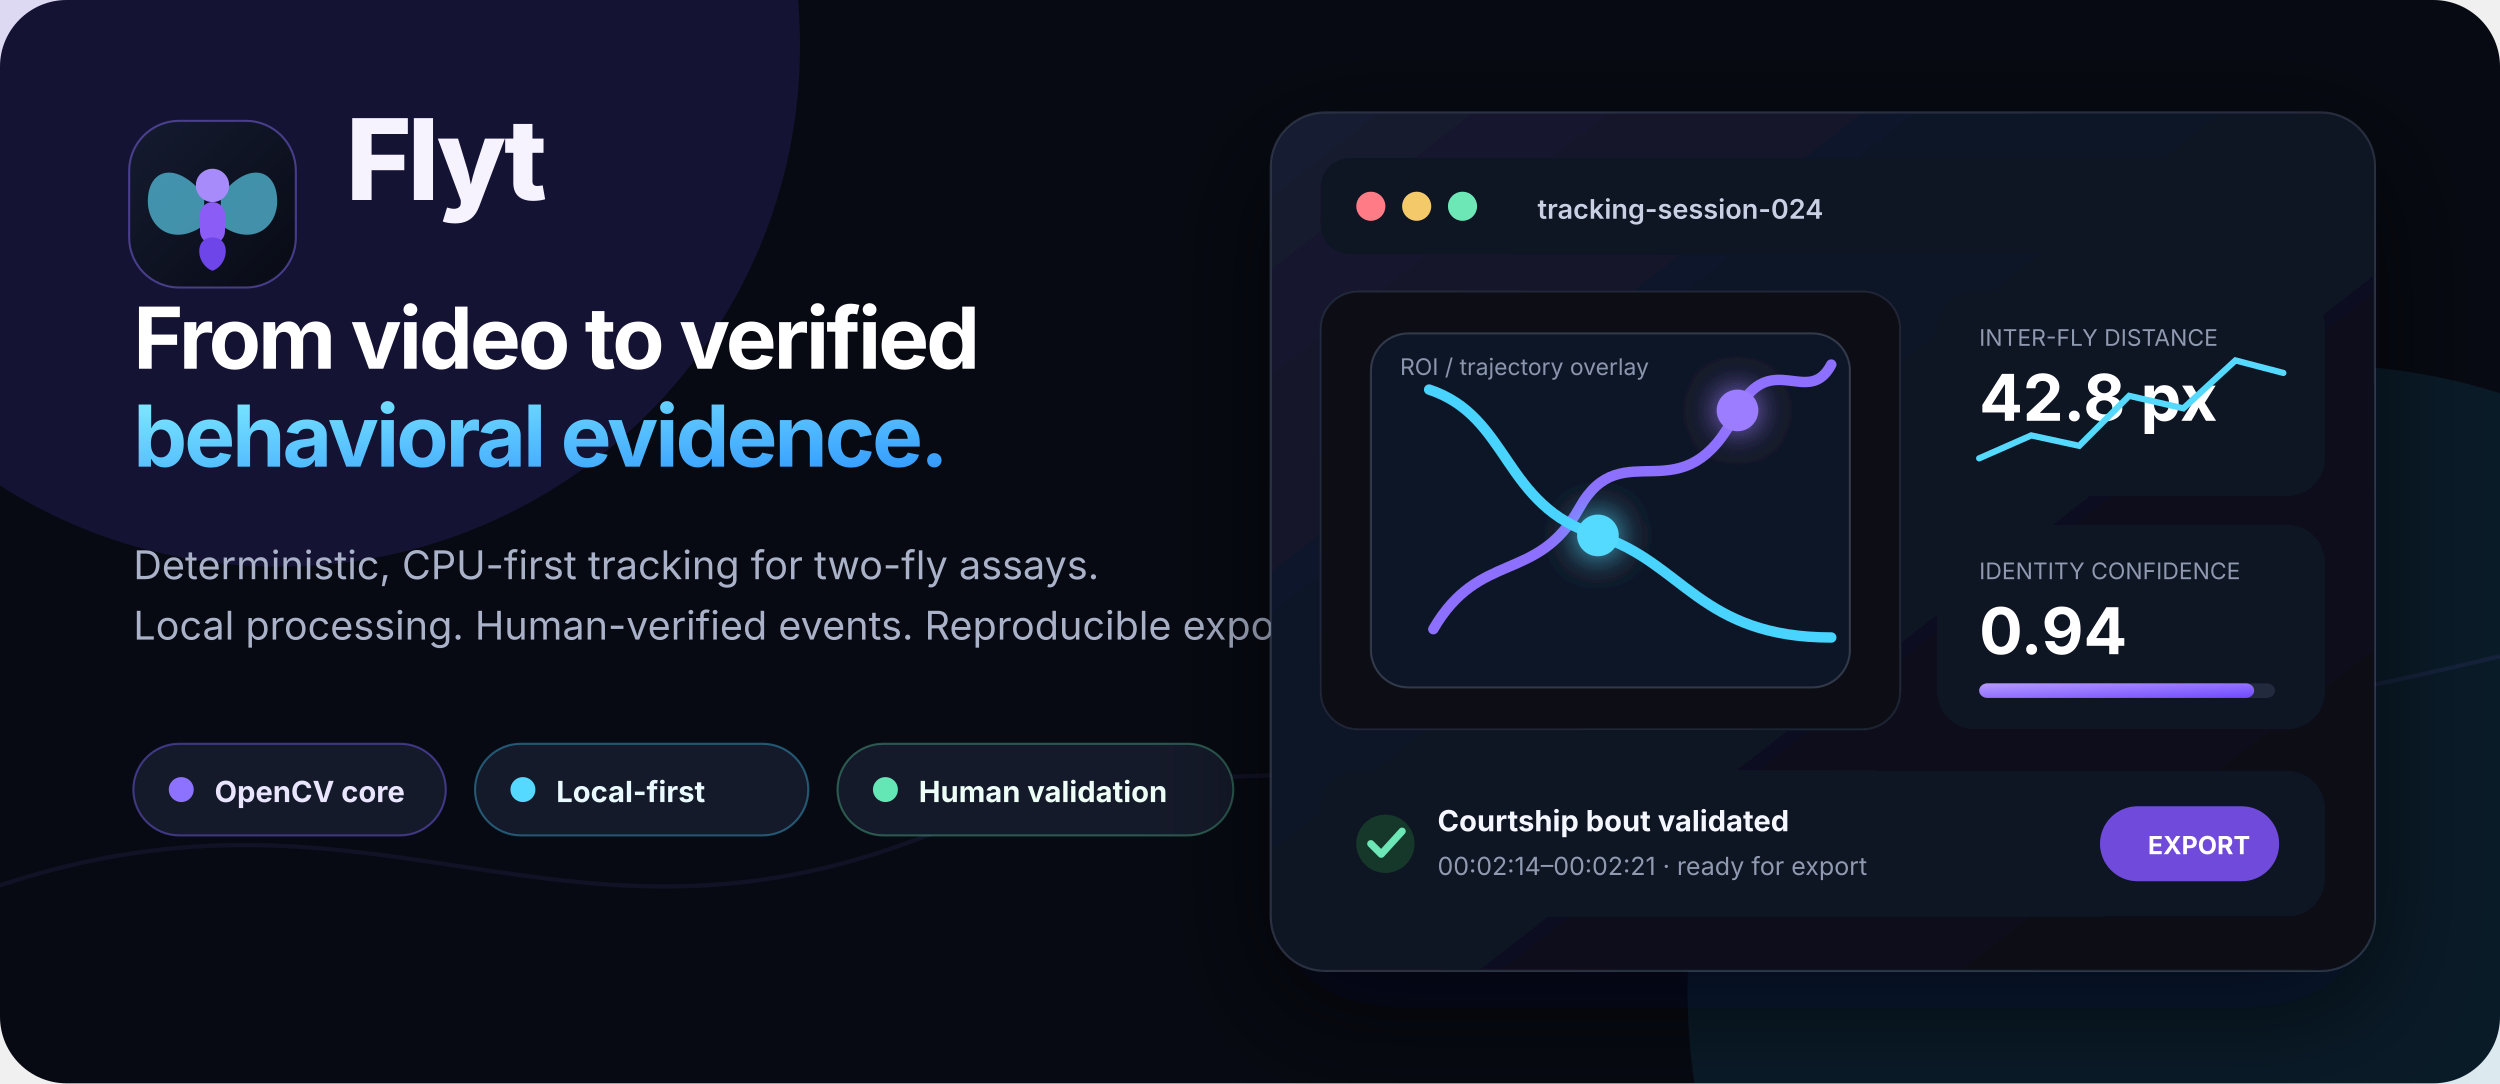
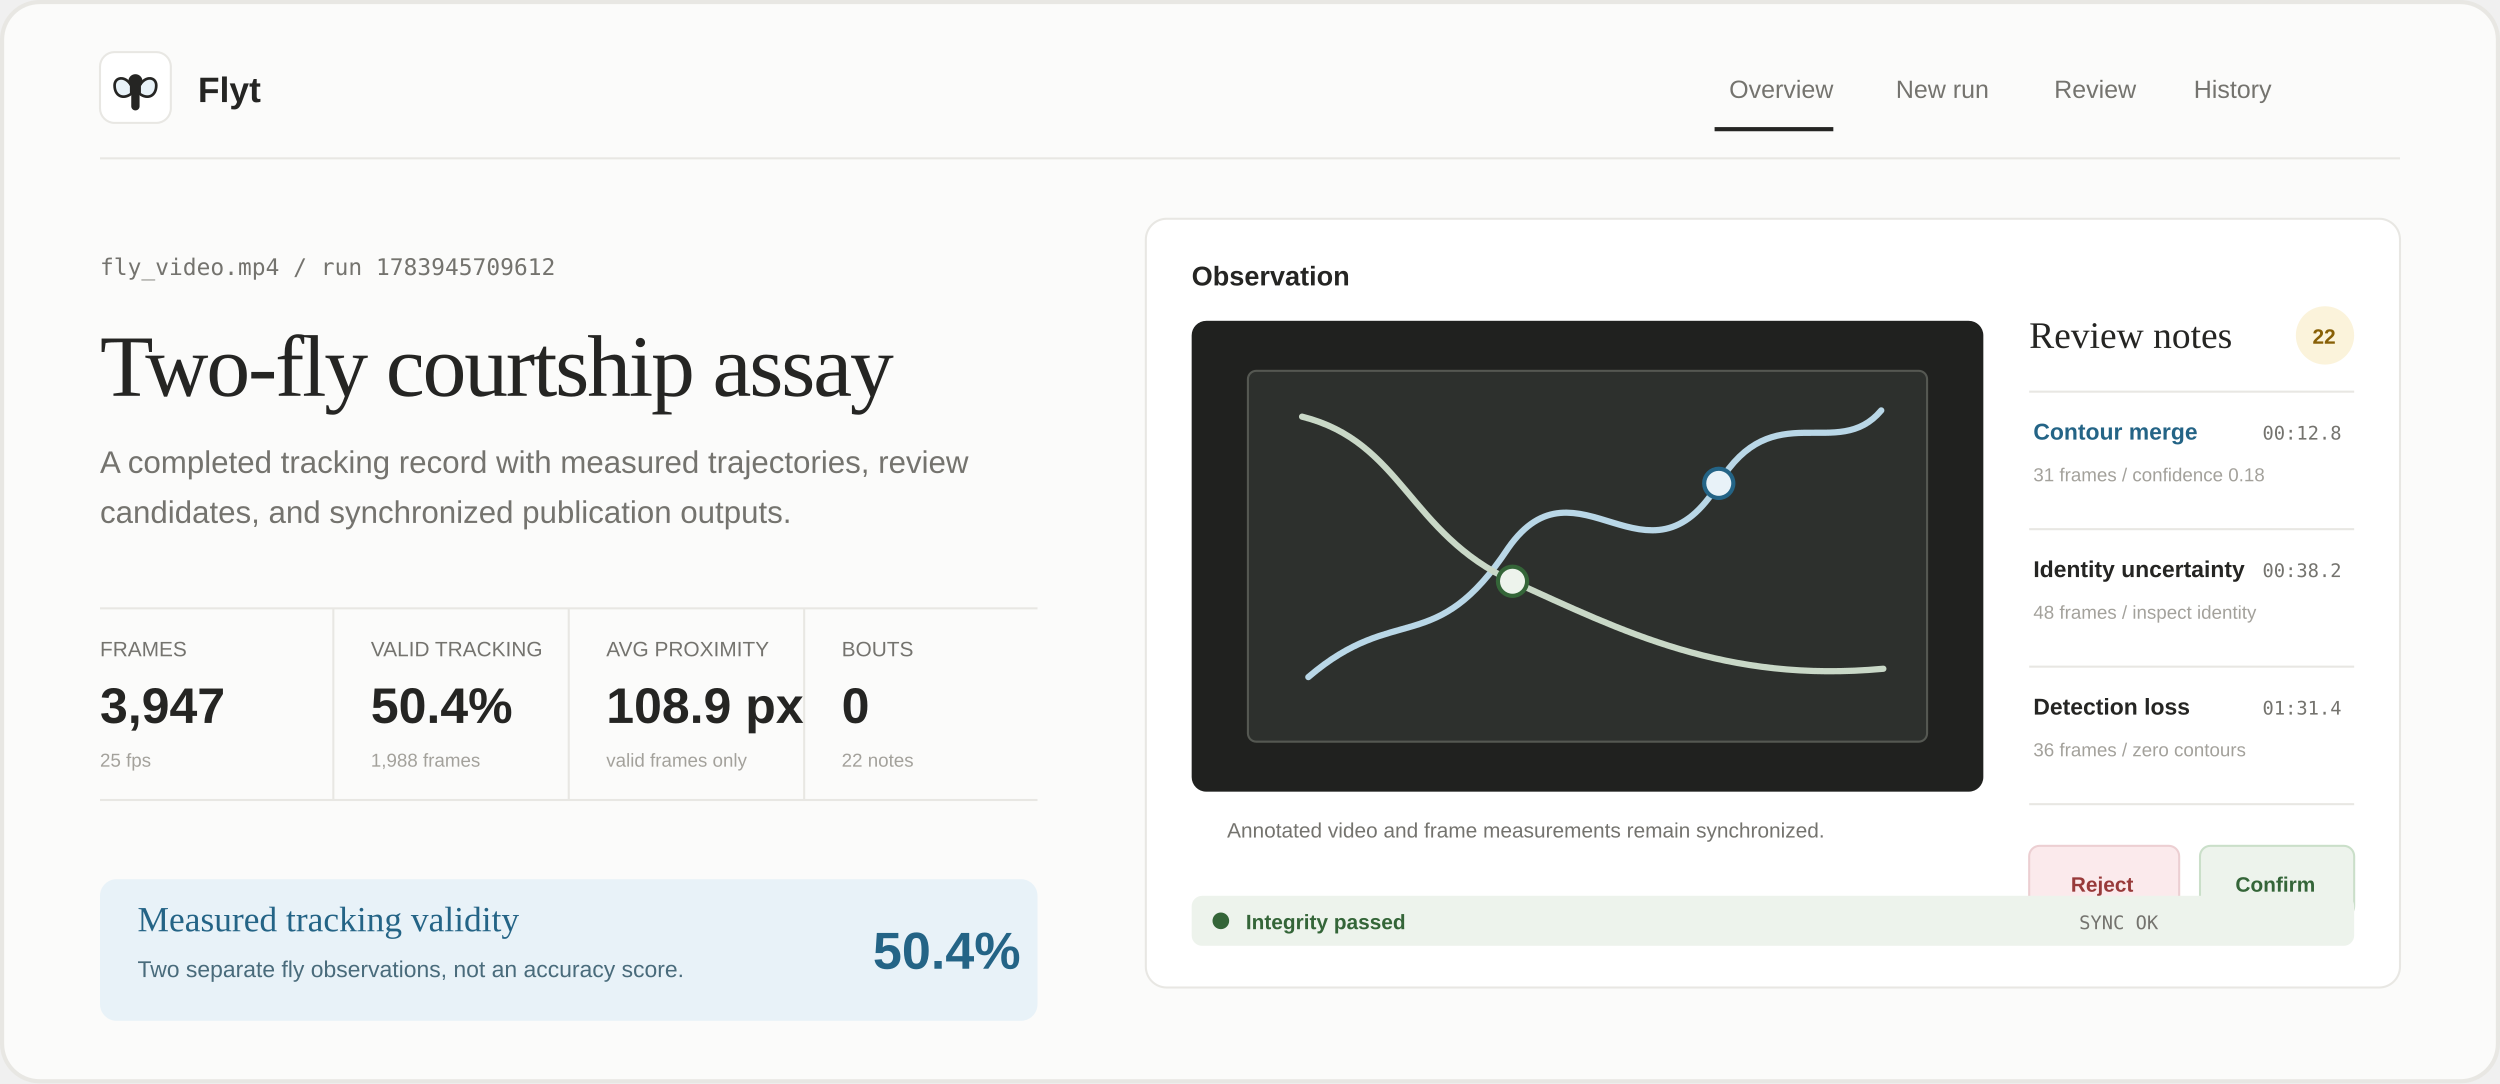
<svg xmlns="http://www.w3.org/2000/svg" viewBox="0 0 1200 520" role="img" aria-labelledby="title desc">
-   <defs>
-     <linearGradient id="panel" x1="0" y1="0" x2="1" y2="1">
-       <stop stop-color="#151B31" />
-       <stop offset="1" stop-color="#080B14" />
-     </linearGradient>
-     <linearGradient id="violet" x1="0" y1="0" x2="1" y2="1">
-       <stop stop-color="#B89CFF" />
-       <stop offset="1" stop-color="#6E48FF" />
-     </linearGradient>
-     <linearGradient id="cyan" x1="0" y1="0" x2="1" y2="1">
-       <stop stop-color="#7CE9FF" />
-       <stop offset="1" stop-color="#359BFF" />
-     </linearGradient>
-     <filter id="shadow" x="-20%" y="-20%" width="140%" height="140%">
-       <feDropShadow dx="0" dy="18" stdDeviation="28" flood-color="#02040A" flood-opacity=".6" />
-     </filter>
-     <filter id="glow" x="-80%" y="-80%" width="260%" height="260%">
-       <feGaussianBlur stdDeviation="8" result="blur" />
-       <feMerge>
-         <feMergeNode in="blur" />
-         <feMergeNode in="SourceGraphic" />
-       </feMerge>
-     </filter>
-   </defs>
-   <rect width="1200" height="520" rx="32" fill="#070A12" />
-   <circle cx="134" cy="22" r="250" fill="#6E48FF" opacity=".14" />
-   <circle cx="1110" cy="475" r="300" fill="#29B6F6" opacity=".10" />
-   <path d="M0 425C180 365 270 470 445 401C620 333 757 421 1200 315" fill="none" stroke="#8B6DFF" stroke-opacity=".09" stroke-width="2" />
-   <g transform="translate(62 58)">
-     <rect width="80" height="80" rx="24" fill="url(#panel)" stroke="#8B72FF" stroke-opacity=".45" />
-     <path d="M36 36C24 20 10 22 9 37C8 51 21 61 36 50Z" fill="#63DFFF" fill-opacity=".62" />
-     <path d="M44 36C56 20 70 22 71 37C72 51 59 61 44 50Z" fill="#63DFFF" fill-opacity=".62" />
-     <circle cx="40" cy="31" r="8" fill="#A78BFA" />
-     <rect x="34" y="39" width="12" height="20" rx="6" fill="#8B5CF6" />
-     <path d="M40 56C31 56 32 69 40 72C48 69 49 56 40 56Z" fill="#6D45E8" />
+   <rect x="1" y="1" width="1198" height="518" rx="18" fill="#FBFBFA" stroke="#E8E7E3" stroke-width="2" />
+   <path d="M48 76H1152" stroke="#E8E7E3" />
+   <g transform="translate(48 25)">
+     <rect width="34" height="34" rx="7" fill="#FFFFFF" stroke="#E8E7E3" />
+     <path d="M15 16C12 11 7 12 7 16C7 21 11 23 15 20ZM19 16C22 11 27 12 27 16C27 21 23 23 19 20Z" fill="#E8F2F8" stroke="#252523" stroke-width="1.3" />
+     <circle cx="17" cy="14" r="3.4" fill="#252523" />
+     <path d="M17 17V26" stroke="#252523" stroke-width="4" stroke-linecap="round" />
+     <text x="47" y="24" fill="#252523" font-family="Helvetica Neue,Arial,sans-serif" font-size="17" font-weight="700">Flyt</text>
  </g>
-   <text x="166" y="96" fill="#F6F3FF" font-family="Inter,Segoe UI,Arial,sans-serif" font-size="54" font-weight="800" letter-spacing="-2">Flyt</text>
-   <text x="64" y="177" fill="#FFFFFF" font-family="Inter,Segoe UI,Arial,sans-serif" font-size="41" font-weight="750" letter-spacing="-1.4">From video to verified</text>
-   <text x="64" y="224" fill="url(#cyan)" font-family="Inter,Segoe UI,Arial,sans-serif" font-size="41" font-weight="750" letter-spacing="-1.4">behavioral evidence.</text>
-   <text x="64" y="278" fill="#AAB2C9" font-family="Inter,Segoe UI,Arial,sans-serif" font-size="19">Deterministic, CPU-first tracking for two-fly assays.</text>
-   <text x="64" y="307" fill="#AAB2C9" font-family="Inter,Segoe UI,Arial,sans-serif" font-size="19">Local processing. Human-verified events. Reproducible exports.</text>
-   <g transform="translate(64 357)">
-     <rect width="150" height="44" rx="22" fill="#151A2A" stroke="#7E65FF" stroke-opacity=".45" />
-     <circle cx="23" cy="22" r="6" fill="#8D72FF" />
-     <text x="39" y="28" fill="#EAE5FF" font-family="Inter,Segoe UI,Arial,sans-serif" font-size="14" font-weight="650">OpenCV core</text>
-     <rect x="164" width="160" height="44" rx="22" fill="#151A2A" stroke="#47CCFF" stroke-opacity=".38" />
-     <circle cx="187" cy="22" r="6" fill="#55D9FF" />
-     <text x="203" y="28" fill="#E8FAFF" font-family="Inter,Segoe UI,Arial,sans-serif" font-size="14" font-weight="650">Local-first</text>
-     <rect x="338" width="190" height="44" rx="22" fill="#151A2A" stroke="#65E6B2" stroke-opacity=".34" />
-     <circle cx="361" cy="22" r="6" fill="#64E7B4" />
-     <text x="377" y="28" fill="#EDFFF7" font-family="Inter,Segoe UI,Arial,sans-serif" font-size="14" font-weight="650">Human validation</text>
+   <g fill="#74736E" font-family="Helvetica Neue,Arial,sans-serif" font-size="12">
+     <text x="830" y="47">Overview</text>
+     <text x="910" y="47">New run</text>
+     <text x="986" y="47">Review</text>
+     <text x="1053" y="47">History</text>
  </g>
-   <g transform="translate(610 54)" filter="url(#shadow)">
-     <rect width="530" height="412" rx="26" fill="url(#panel)" stroke="#76809A" stroke-opacity=".26" />
-     <rect x="24" y="22" width="482" height="46" rx="14" fill="#0E1322" />
-     <circle cx="48" cy="45" r="7" fill="#FF7B86" />
-     <circle cx="70" cy="45" r="7" fill="#F3C96B" />
-     <circle cx="92" cy="45" r="7" fill="#6EE7B7" />
-     <text x="128" y="51" fill="#C9D0E3" font-family="Inter,Segoe UI,Arial,sans-serif" font-size="13" font-weight="600">tracking-session-024</text>
-     <rect x="24" y="86" width="278" height="210" rx="18" fill="#080B13" stroke="#58637A" stroke-opacity=".26" />
-     <rect x="48" y="106" width="230" height="170" rx="18" fill="#111827" stroke="#91A0BC" stroke-opacity=".28" />
-     <path d="M78 248C100 210 128 226 148 190C169 152 198 196 224 143C240 113 258 142 269 121" fill="none" stroke="#8D70FF" stroke-width="5" stroke-linecap="round" />
-     <path d="M76 133C115 146 111 189 157 203C198 216 206 252 269 252" fill="none" stroke="#49D3FF" stroke-width="5" stroke-linecap="round" />
-     <circle cx="224" cy="143" r="10" fill="#9C7CFF" filter="url(#glow)" />
-     <circle cx="157" cy="203" r="10" fill="#55DAFF" filter="url(#glow)" />
-     <text x="62" y="126" fill="#8A95AE" font-family="Inter,Segoe UI,Arial,sans-serif" font-size="11">ROI / trajectory overlay</text>
-     <rect x="320" y="86" width="186" height="98" rx="18" fill="#0E1322" />
-     <text x="340" y="112" fill="#8F9AB1" font-family="Inter,Segoe UI,Arial,sans-serif" font-size="11">INTER-FLY DISTANCE</text>
-     <text x="340" y="148" fill="#FFFFFF" font-family="Inter,Segoe UI,Arial,sans-serif" font-size="31" font-weight="750">42.8 px</text>
-     <path d="M340 166L365 155L388 160L412 136L438 142L463 119L486 125" fill="none" stroke="#55D9FF" stroke-width="3" stroke-linecap="round" />
-     <rect x="320" y="198" width="186" height="98" rx="18" fill="#0E1322" />
-     <text x="340" y="224" fill="#8F9AB1" font-family="Inter,Segoe UI,Arial,sans-serif" font-size="11">IDENTITY CONFIDENCE</text>
-     <text x="340" y="260" fill="#FFFFFF" font-family="Inter,Segoe UI,Arial,sans-serif" font-size="31" font-weight="750">0.94</text>
-     <rect x="340" y="274" width="142" height="7" rx="4" fill="#242B3D" />
-     <rect x="340" y="274" width="132" height="7" rx="4" fill="url(#violet)" />
-     <rect x="24" y="316" width="482" height="70" rx="18" fill="#0E1322" />
-     <circle cx="55" cy="351" r="14" fill="#183829" />
-     <path d="M48 351L53 356L63 345" fill="none" stroke="#6EE7B7" stroke-width="3.5" stroke-linecap="round" stroke-linejoin="round" />
-     <text x="80" y="345" fill="#F4F7FF" font-family="Inter,Segoe UI,Arial,sans-serif" font-size="14" font-weight="700">Courtship bout validated</text>
-     <text x="80" y="366" fill="#8F9AB1" font-family="Inter,Segoe UI,Arial,sans-serif" font-size="12">00:02:14–00:02:21 · ready for export</text>
-     <rect x="398" y="333" width="86" height="36" rx="18" fill="#6F4BDB" />
-     <text x="421" y="356" fill="#FFFFFF" font-family="Inter,Segoe UI,Arial,sans-serif" font-size="12" font-weight="700">EXPORT</text>
+   <path d="M823 62H880" stroke="#252523" stroke-width="2" />
+   <g transform="translate(48 115)">
+     <text y="17" fill="#74736E" font-family="SFMono-Regular,Consolas,monospace" font-size="11">fly_video.mp4  /  run 1783945709612</text>
+     <text y="75" fill="#252523" font-family="Georgia,Times New Roman,serif" font-size="42" letter-spacing="-1">Two-fly courtship assay</text>
+     <text y="112" fill="#74736E" font-family="Helvetica Neue,Arial,sans-serif" font-size="15">A completed tracking record with measured trajectories, review</text>
+     <text y="136" fill="#74736E" font-family="Helvetica Neue,Arial,sans-serif" font-size="15">candidates, and synchronized publication outputs.</text>
+     <g transform="translate(0 177)">
+       <path d="M0 0H450M0 92H450" stroke="#E8E7E3" />
+       <path d="M112 0V92M225 0V92M338 0V92" stroke="#E8E7E3" />
+       <g font-family="Helvetica Neue,Arial,sans-serif">
+         <text x="0" y="23" fill="#74736E" font-size="10">FRAMES</text>
+         <text x="0" y="55" fill="#252523" font-size="24" font-weight="600">3,947</text>
+         <text x="0" y="76" fill="#A3A19B" font-size="9">25 fps</text>
+         <text x="130" y="23" fill="#74736E" font-size="10">VALID TRACKING</text>
+         <text x="130" y="55" fill="#252523" font-size="24" font-weight="600">50.4%</text>
+         <text x="130" y="76" fill="#A3A19B" font-size="9">1,988 frames</text>
+         <text x="243" y="23" fill="#74736E" font-size="10">AVG PROXIMITY</text>
+         <text x="243" y="55" fill="#252523" font-size="24" font-weight="600">108.9 px</text>
+         <text x="243" y="76" fill="#A3A19B" font-size="9">valid frames only</text>
+         <text x="356" y="23" fill="#74736E" font-size="10">BOUTS</text>
+         <text x="356" y="55" fill="#252523" font-size="24" font-weight="600">0</text>
+         <text x="356" y="76" fill="#A3A19B" font-size="9">22 notes</text>
+       </g>
+     </g>
+     <g transform="translate(0 307)">
+       <rect width="450" height="68" rx="8" fill="#E8F2F8" />
+       <text x="18" y="25" fill="#246486" font-family="Georgia,Times New Roman,serif" font-size="17">Measured tracking validity</text>
+       <text x="18" y="47" fill="#496B7B" font-family="Helvetica Neue,Arial,sans-serif" font-size="11">Two separate fly observations, not an accuracy score.</text>
+       <text x="371" y="43" fill="#246486" font-family="Helvetica Neue,Arial,sans-serif" font-size="25" font-weight="600">50.4%</text>
+     </g>
+   </g>
+   <g transform="translate(550 105)">
+     <rect width="602" height="369" rx="10" fill="#FFFFFF" stroke="#E8E7E3" />
+     <text x="22" y="32" fill="#252523" font-family="Helvetica Neue,Arial,sans-serif" font-size="13" font-weight="600">Observation</text>
+     <rect x="22" y="49" width="380" height="226" rx="7" fill="#20211F" />
+     <rect x="49" y="73" width="326" height="178" rx="4" fill="#2D302D" stroke="#555852" />
+     <path d="M78 220C120 184 139 211 174 158C207 111 241 183 275 127C301 84 332 117 353 92" fill="none" stroke="#B9D7E7" stroke-width="3" stroke-linecap="round" />
+     <path d="M75 95C123 107 126 151 176 174C229 198 278 223 354 216" fill="none" stroke="#C9D8C7" stroke-width="3" stroke-linecap="round" />
+     <circle cx="275" cy="127" r="7" fill="#E8F2F8" stroke="#246486" stroke-width="2" />
+     <circle cx="176" cy="174" r="7" fill="#EDF3EC" stroke="#346538" stroke-width="2" />
+     <text x="39" y="297" fill="#74736E" font-family="Helvetica Neue,Arial,sans-serif" font-size="10">Annotated video and frame measurements remain synchronized.</text>
+     <g transform="translate(424 49)">
+       <text y="13" fill="#252523" font-family="Georgia,Times New Roman,serif" font-size="18">Review notes</text>
+       <circle cx="142" cy="7" r="14" fill="#FBF3DB" />
+       <text x="136" y="11" fill="#886007" font-family="Helvetica Neue,Arial,sans-serif" font-size="10" font-weight="700">22</text>
+       <path d="M0 34H156M0 100H156M0 166H156M0 232H156" stroke="#E8E7E3" />
+       <text x="2" y="57" fill="#246486" font-family="Helvetica Neue,Arial,sans-serif" font-size="11" font-weight="600">Contour merge</text>
+       <text x="112" y="57" fill="#74736E" font-family="Consolas,monospace" font-size="9">00:12.8</text>
+       <text x="2" y="77" fill="#A3A19B" font-family="Helvetica Neue,Arial,sans-serif" font-size="9">31 frames  /  confidence 0.18</text>
+       <text x="2" y="123" fill="#252523" font-family="Helvetica Neue,Arial,sans-serif" font-size="11" font-weight="600">Identity uncertainty</text>
+       <text x="112" y="123" fill="#74736E" font-family="Consolas,monospace" font-size="9">00:38.2</text>
+       <text x="2" y="143" fill="#A3A19B" font-family="Helvetica Neue,Arial,sans-serif" font-size="9">48 frames  /  inspect identity</text>
+       <text x="2" y="189" fill="#252523" font-family="Helvetica Neue,Arial,sans-serif" font-size="11" font-weight="600">Detection loss</text>
+       <text x="112" y="189" fill="#74736E" font-family="Consolas,monospace" font-size="9">01:31.4</text>
+       <text x="2" y="209" fill="#A3A19B" font-family="Helvetica Neue,Arial,sans-serif" font-size="9">36 frames  /  zero contours</text>
+       <rect y="252" width="72" height="34" rx="5" fill="#FBEAEC" stroke="#ECCFD2" />
+       <text x="20" y="274" fill="#983A3A" font-family="Helvetica Neue,Arial,sans-serif" font-size="10" font-weight="600">Reject</text>
+       <rect x="82" y="252" width="74" height="34" rx="5" fill="#EDF3EC" stroke="#CADFC9" />
+       <text x="99" y="274" fill="#346538" font-family="Helvetica Neue,Arial,sans-serif" font-size="10" font-weight="600">Confirm</text>
+     </g>
+     <rect x="22" y="325" width="558" height="24" rx="5" fill="#EDF3EC" />
+     <circle cx="36" cy="337" r="4" fill="#346538" />
+     <text x="48" y="341" fill="#346538" font-family="Helvetica Neue,Arial,sans-serif" font-size="10" font-weight="600">Integrity passed</text>
+     <text x="448" y="341" fill="#74736E" font-family="Consolas,monospace" font-size="9">SYNC OK</text>
  </g>
</svg>
